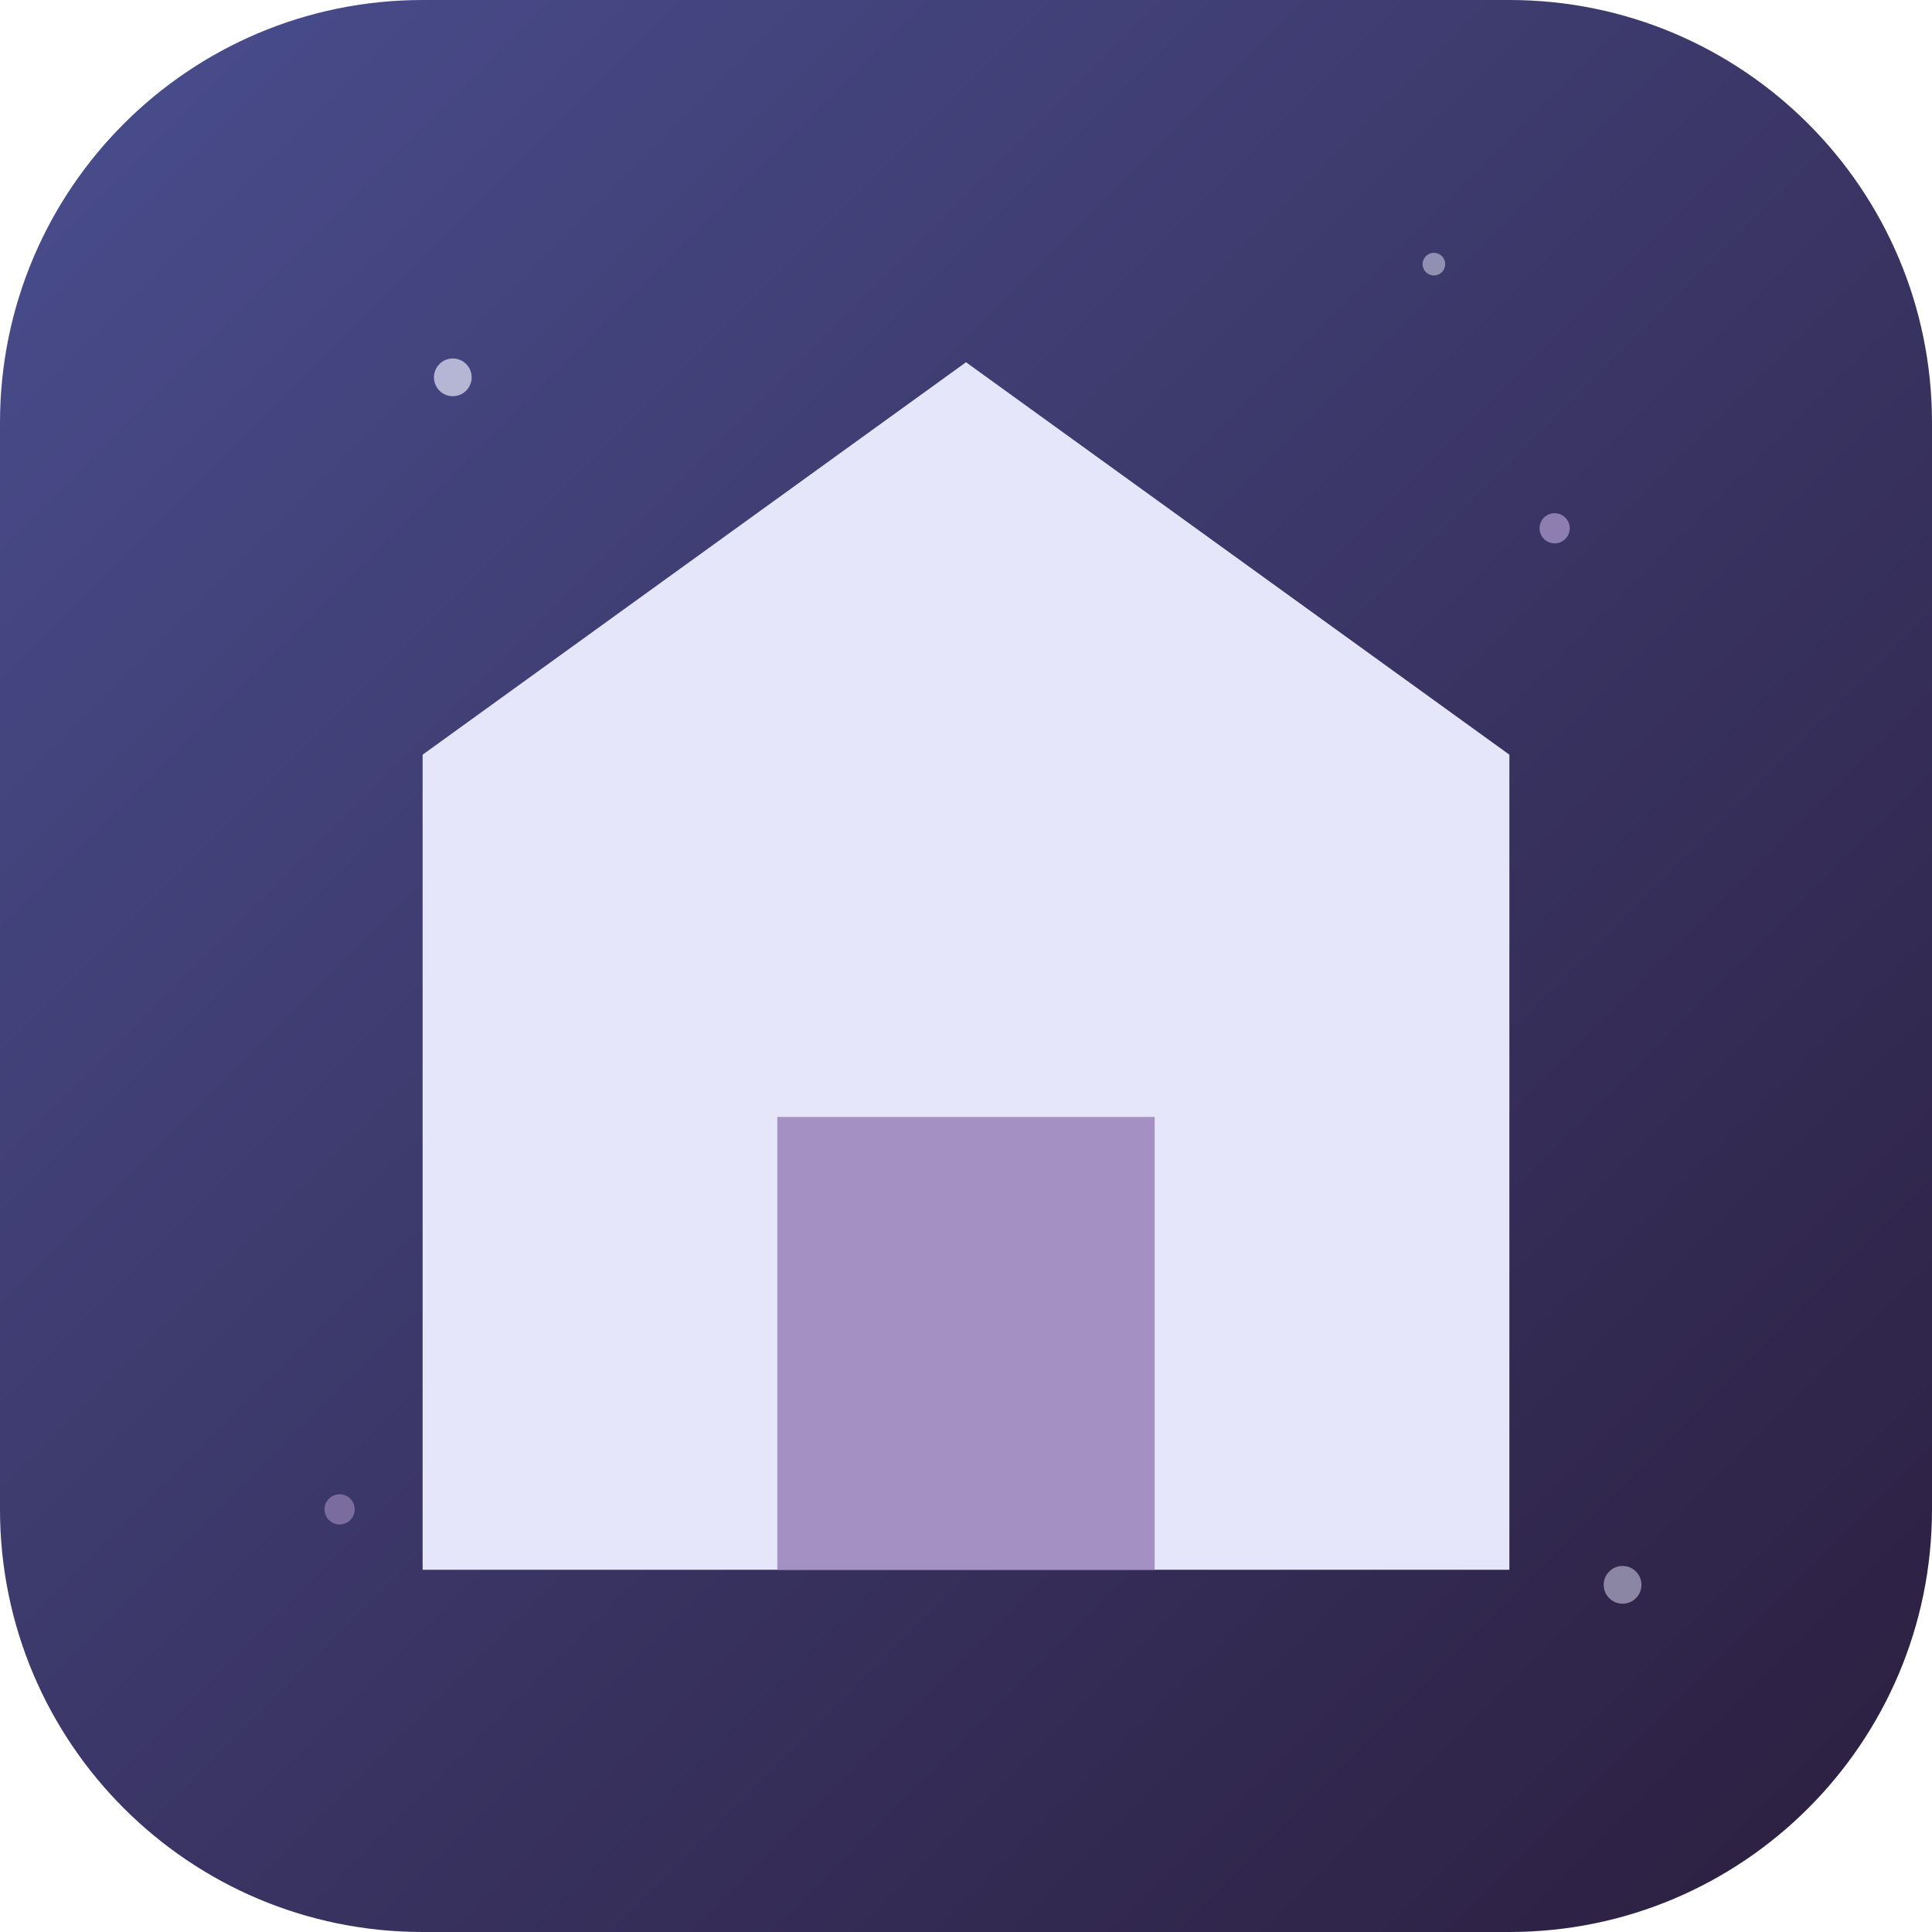
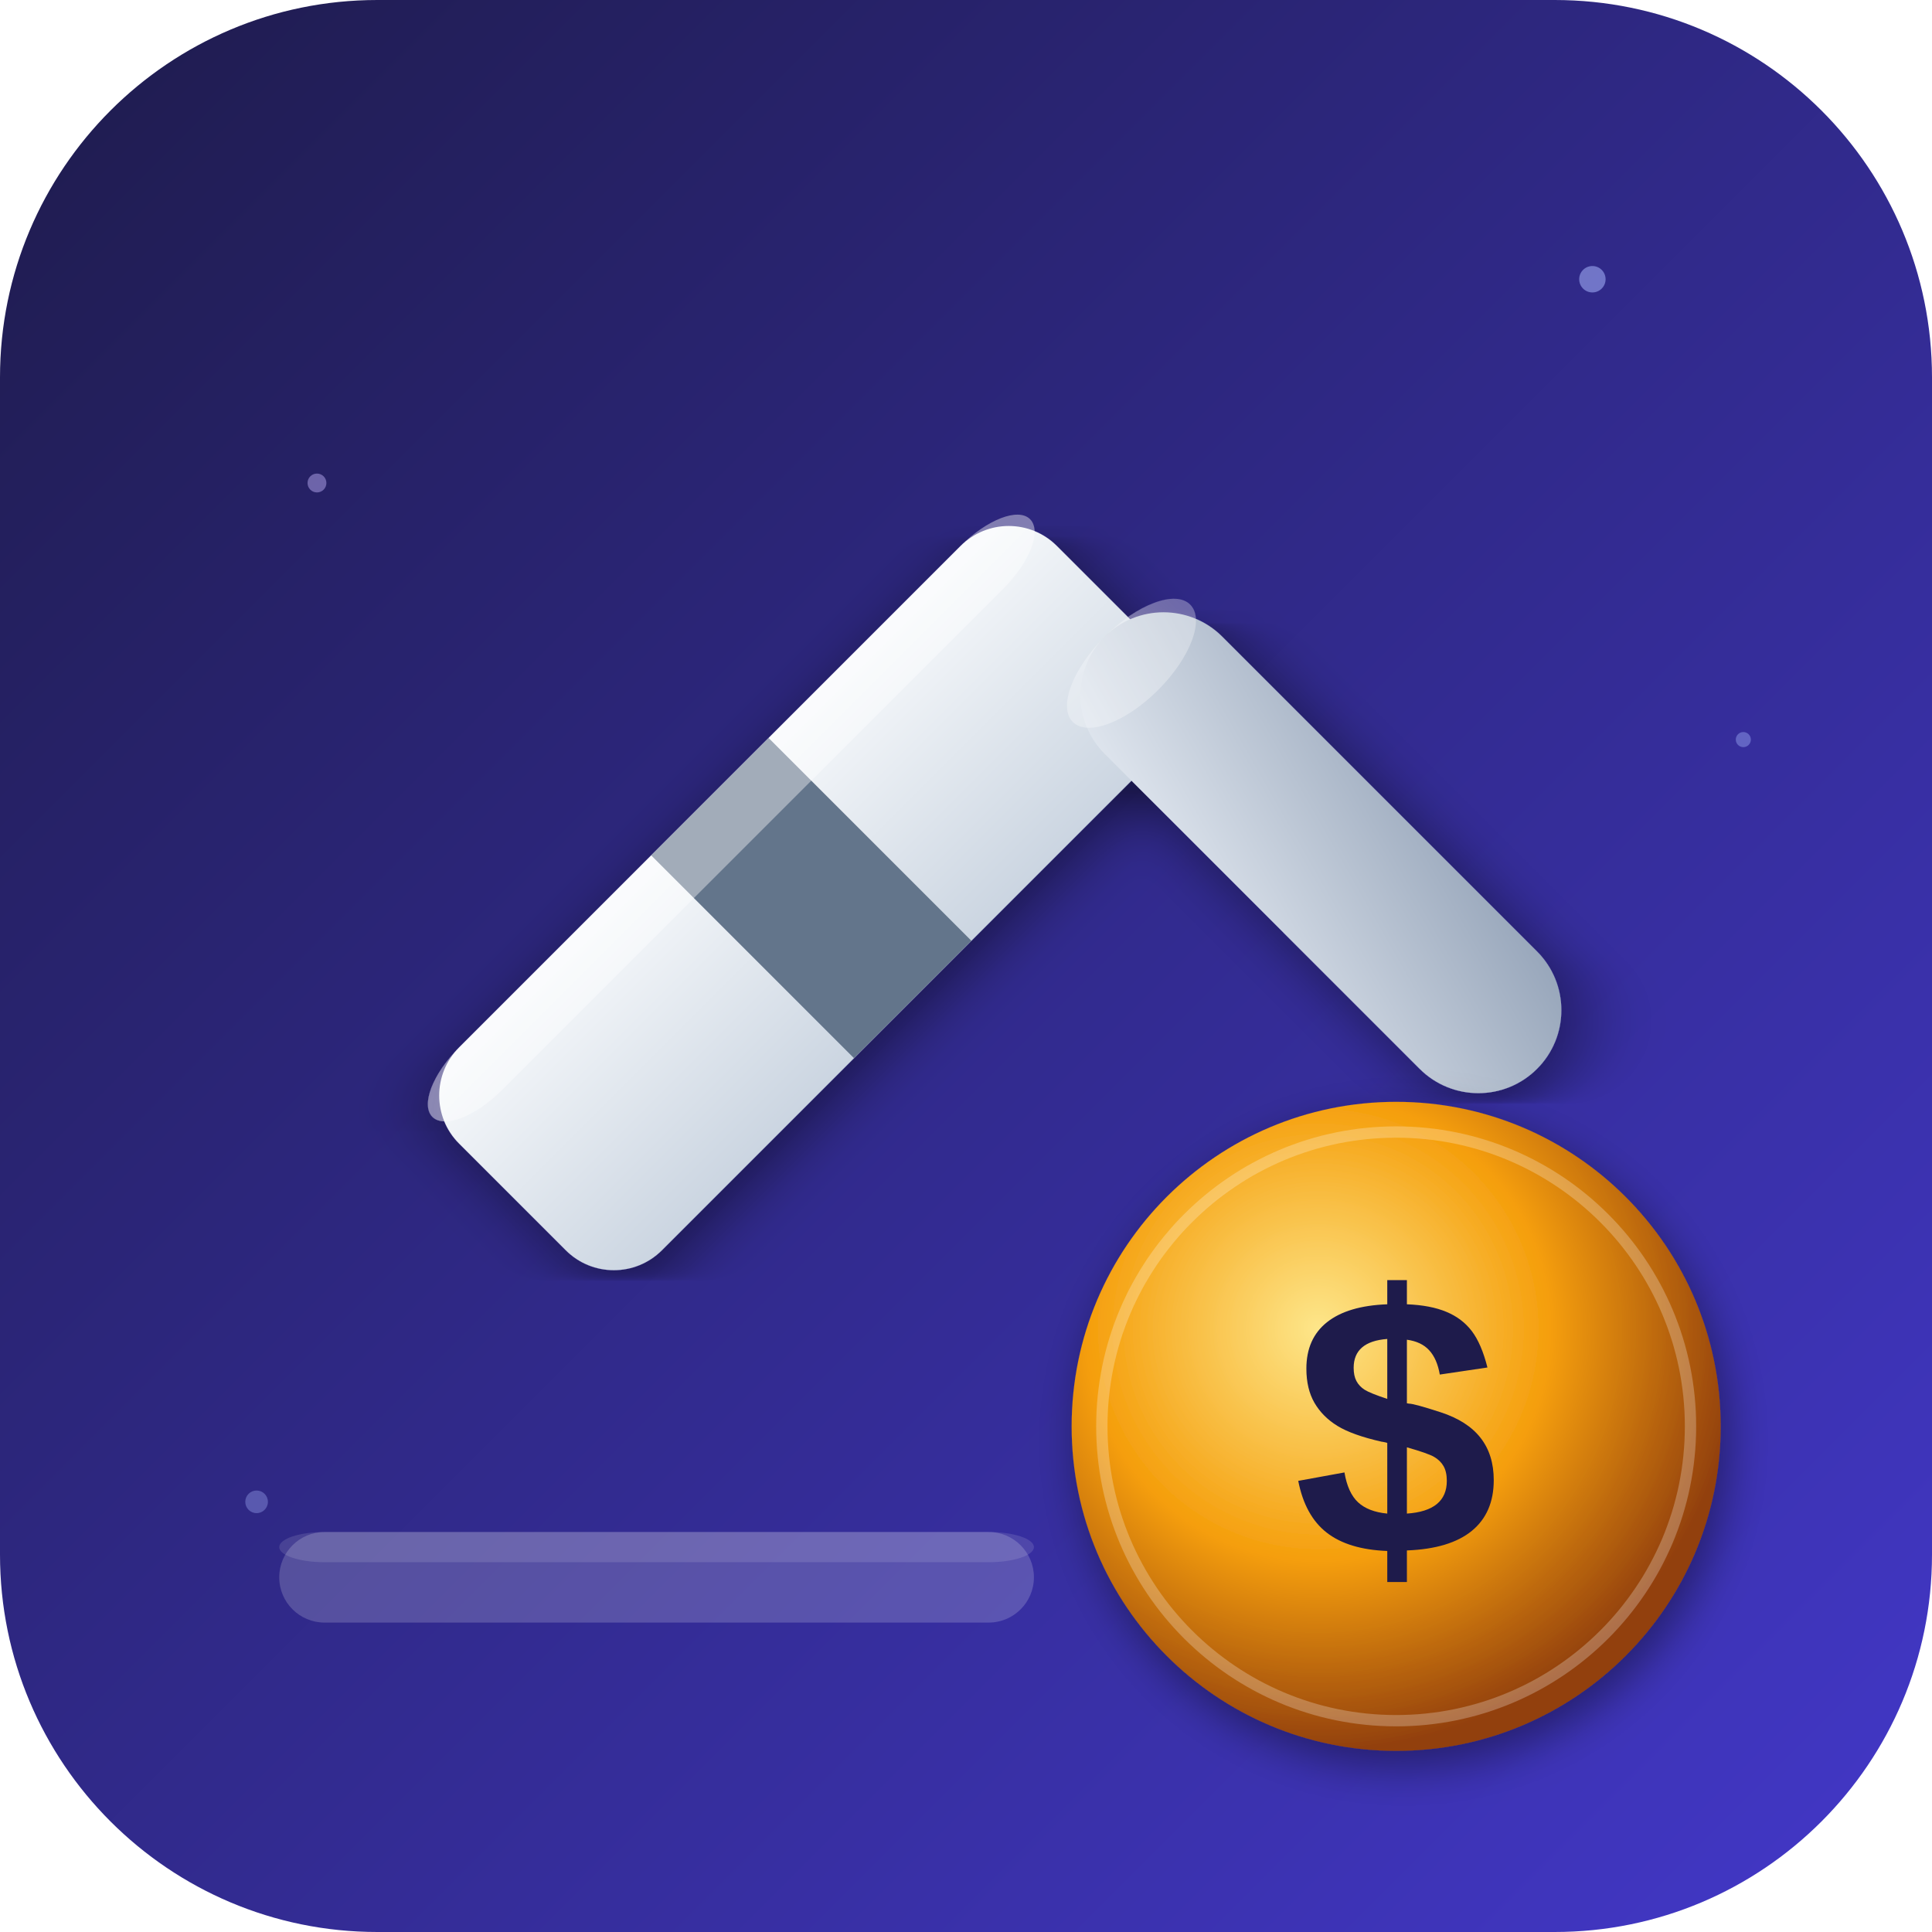
<svg xmlns="http://www.w3.org/2000/svg" viewBox="0 0 512 512">
  <defs>
-     <linearGradient id="bg" x1="0" y1="0" x2="1" y2="1">
-       <stop offset="0" stop-color="#4a4e8f" />
-       <stop offset="1" stop-color="#2b1e3e" />
+     <linearGradient id="bgGrad" x1="0%" y1="0%" x2="100%" y2="100%">
+       <stop offset="0%" stop-color="#1E1B4B" />
+       <stop offset="100%" stop-color="#4338CA" />
    </linearGradient>
+     <linearGradient id="headGrad" x1="0%" y1="0%" x2="0%" y2="100%">
+       <stop offset="0%" stop-color="#F8FAFC" />
+       <stop offset="100%" stop-color="#CBD5E1" />
+     </linearGradient>
+     <linearGradient id="handleGrad" x1="0%" y1="0%" x2="100%" y2="100%">
+       <stop offset="0%" stop-color="#E2E8F0" />
+       <stop offset="100%" stop-color="#94A3B8" />
+     </linearGradient>
+     <radialGradient id="goldGrad" cx="38%" cy="35%" r="65%">
+       <stop offset="0%" stop-color="#FDE68A" />
+       <stop offset="55%" stop-color="#F59E0B" />
+       <stop offset="100%" stop-color="#92400E" />
+     </radialGradient>
+     <filter id="shadow" x="-20%" y="-20%" width="140%" height="140%">
+       <feDropShadow dx="0" dy="4" stdDeviation="8" flood-color="rgba(0,0,0,0.45)" />
+     </filter>
+     <filter id="badgeShadow" x="-20%" y="-20%" width="140%" height="140%">
+       <feDropShadow dx="2" dy="4" stdDeviation="6" flood-color="rgba(0,0,0,0.4)" />
+     </filter>
  </defs>
-   <rect width="512" height="512" rx="112" fill="url(#bg)" />
-   <circle cx="120" cy="100" r="5" fill="#e6e6fa" opacity=".7" />
-   <circle cx="412" cy="140" r="4" fill="#a490c2" opacity=".8" />
-   <circle cx="380" cy="70" r="3" fill="#e6e6fa" opacity=".5" />
-   <circle cx="90" cy="400" r="4" fill="#a490c2" opacity=".6" />
-   <circle cx="430" cy="420" r="5" fill="#e6e6fa" opacity=".5" />
-   <path d="M256 96L112 200v216h288V200L256 96z" fill="#e6e6fa" />
-   <rect x="206" y="296" width="100" height="120" fill="#a490c2" />
+   <rect width="512" height="512" rx="100" fill="url(#bgGrad)" />
+   <circle cx="422" cy="74" r="3.5" fill="#A5B4FC" opacity="0.55" />
+   <circle cx="84" cy="128" r="2.5" fill="#C4B5FD" opacity="0.45" />
+   <circle cx="462" cy="196" r="2" fill="#A5B4FC" opacity="0.4" />
+   <circle cx="68" cy="398" r="3" fill="#A5B4FC" opacity="0.35" />
+   <g transform="translate(215, 238) rotate(-45)" filter="url(#shadow)">
+     <rect x="-112" y="-38" width="224" height="76" rx="18" fill="url(#headGrad)" />
+     <rect x="-22" y="-38" width="44" height="76" fill="#64748B" />
+     <rect x="-112" y="-38" width="224" height="16" rx="18" fill="rgba(255,255,255,0.4)" />
+     <rect x="82" y="6" width="44" height="162" rx="22" fill="url(#handleGrad)" />
+     <rect x="82" y="6" width="44" height="20" rx="22" fill="rgba(255,255,255,0.3)" />
+   </g>
+   <rect x="74" y="406" width="200" height="24" rx="12" fill="rgba(255,255,255,0.18)" />
+   <rect x="74" y="406" width="200" height="8" rx="12" fill="rgba(255,255,255,0.12)" />
+   <circle cx="370" cy="378" r="86" fill="url(#goldGrad)" filter="url(#badgeShadow)" />
+   <circle cx="370" cy="378" r="78" fill="none" stroke="rgba(255,255,255,0.25)" stroke-width="3" />
+   <text x="370" y="378" font-family="'Arial Black', 'Arial Bold', Arial, sans-serif" font-size="98" font-weight="900" fill="#1E1B4B" text-anchor="middle" dominant-baseline="central">$</text>
</svg>
